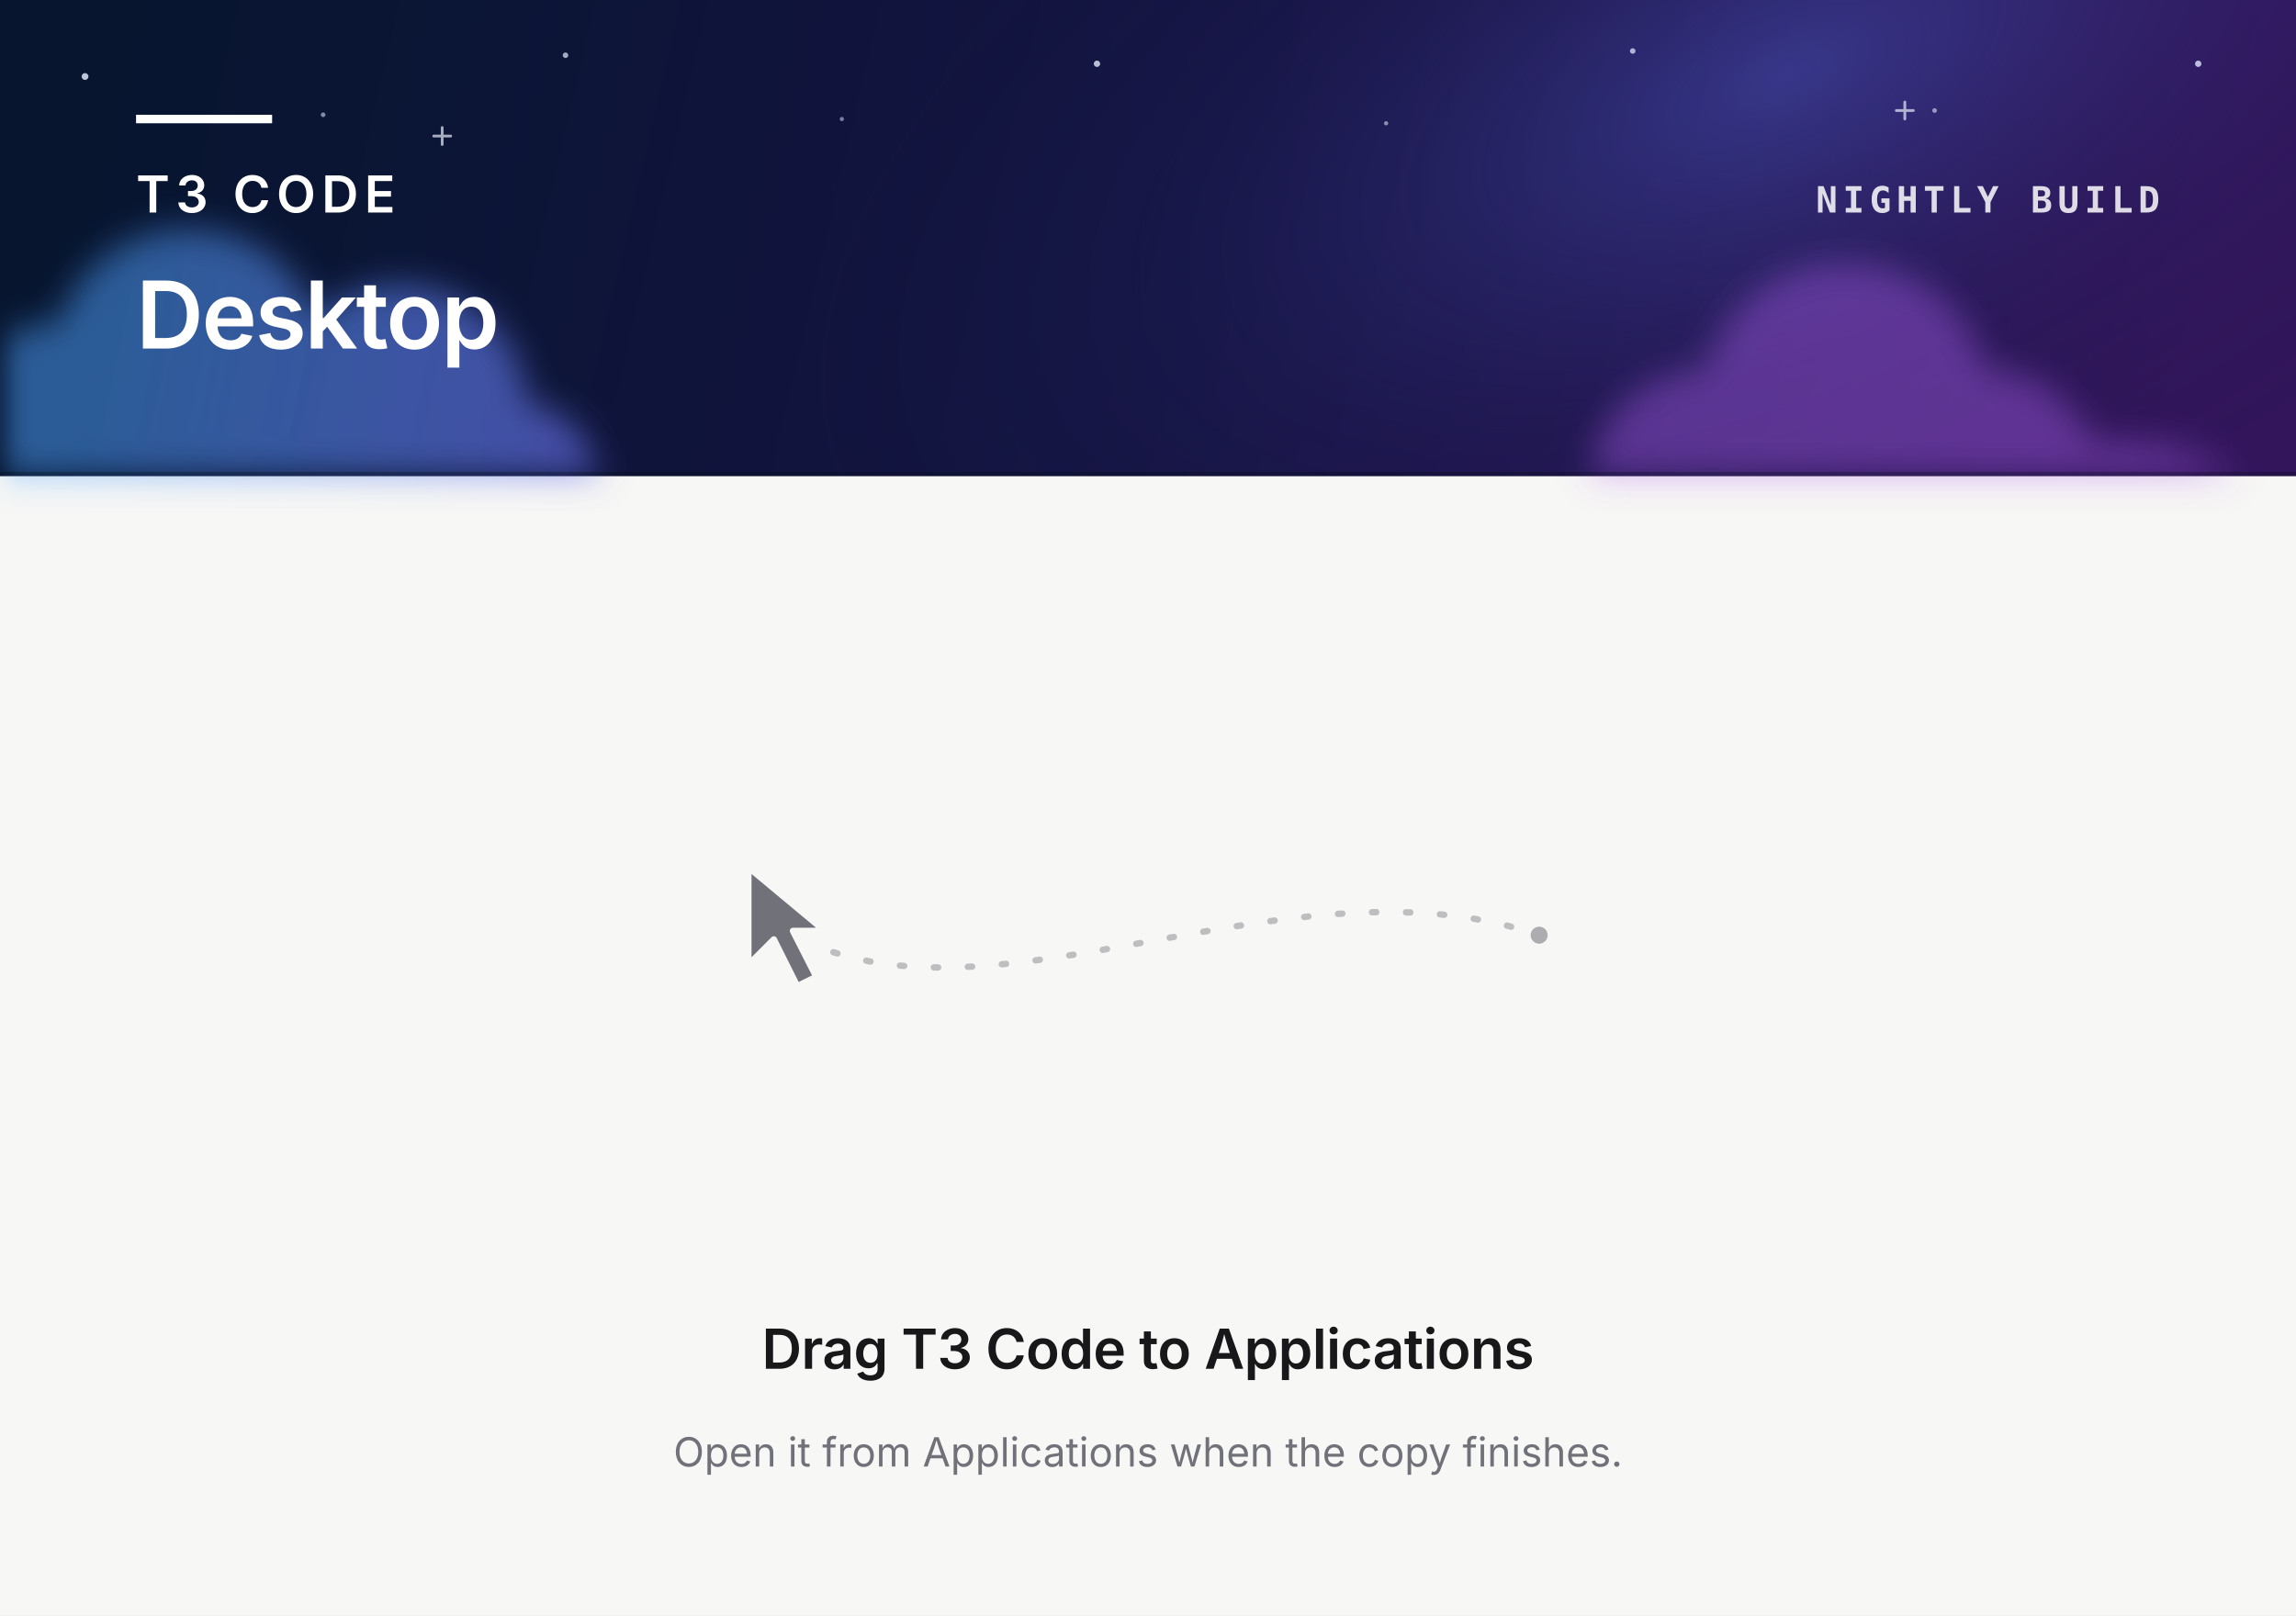
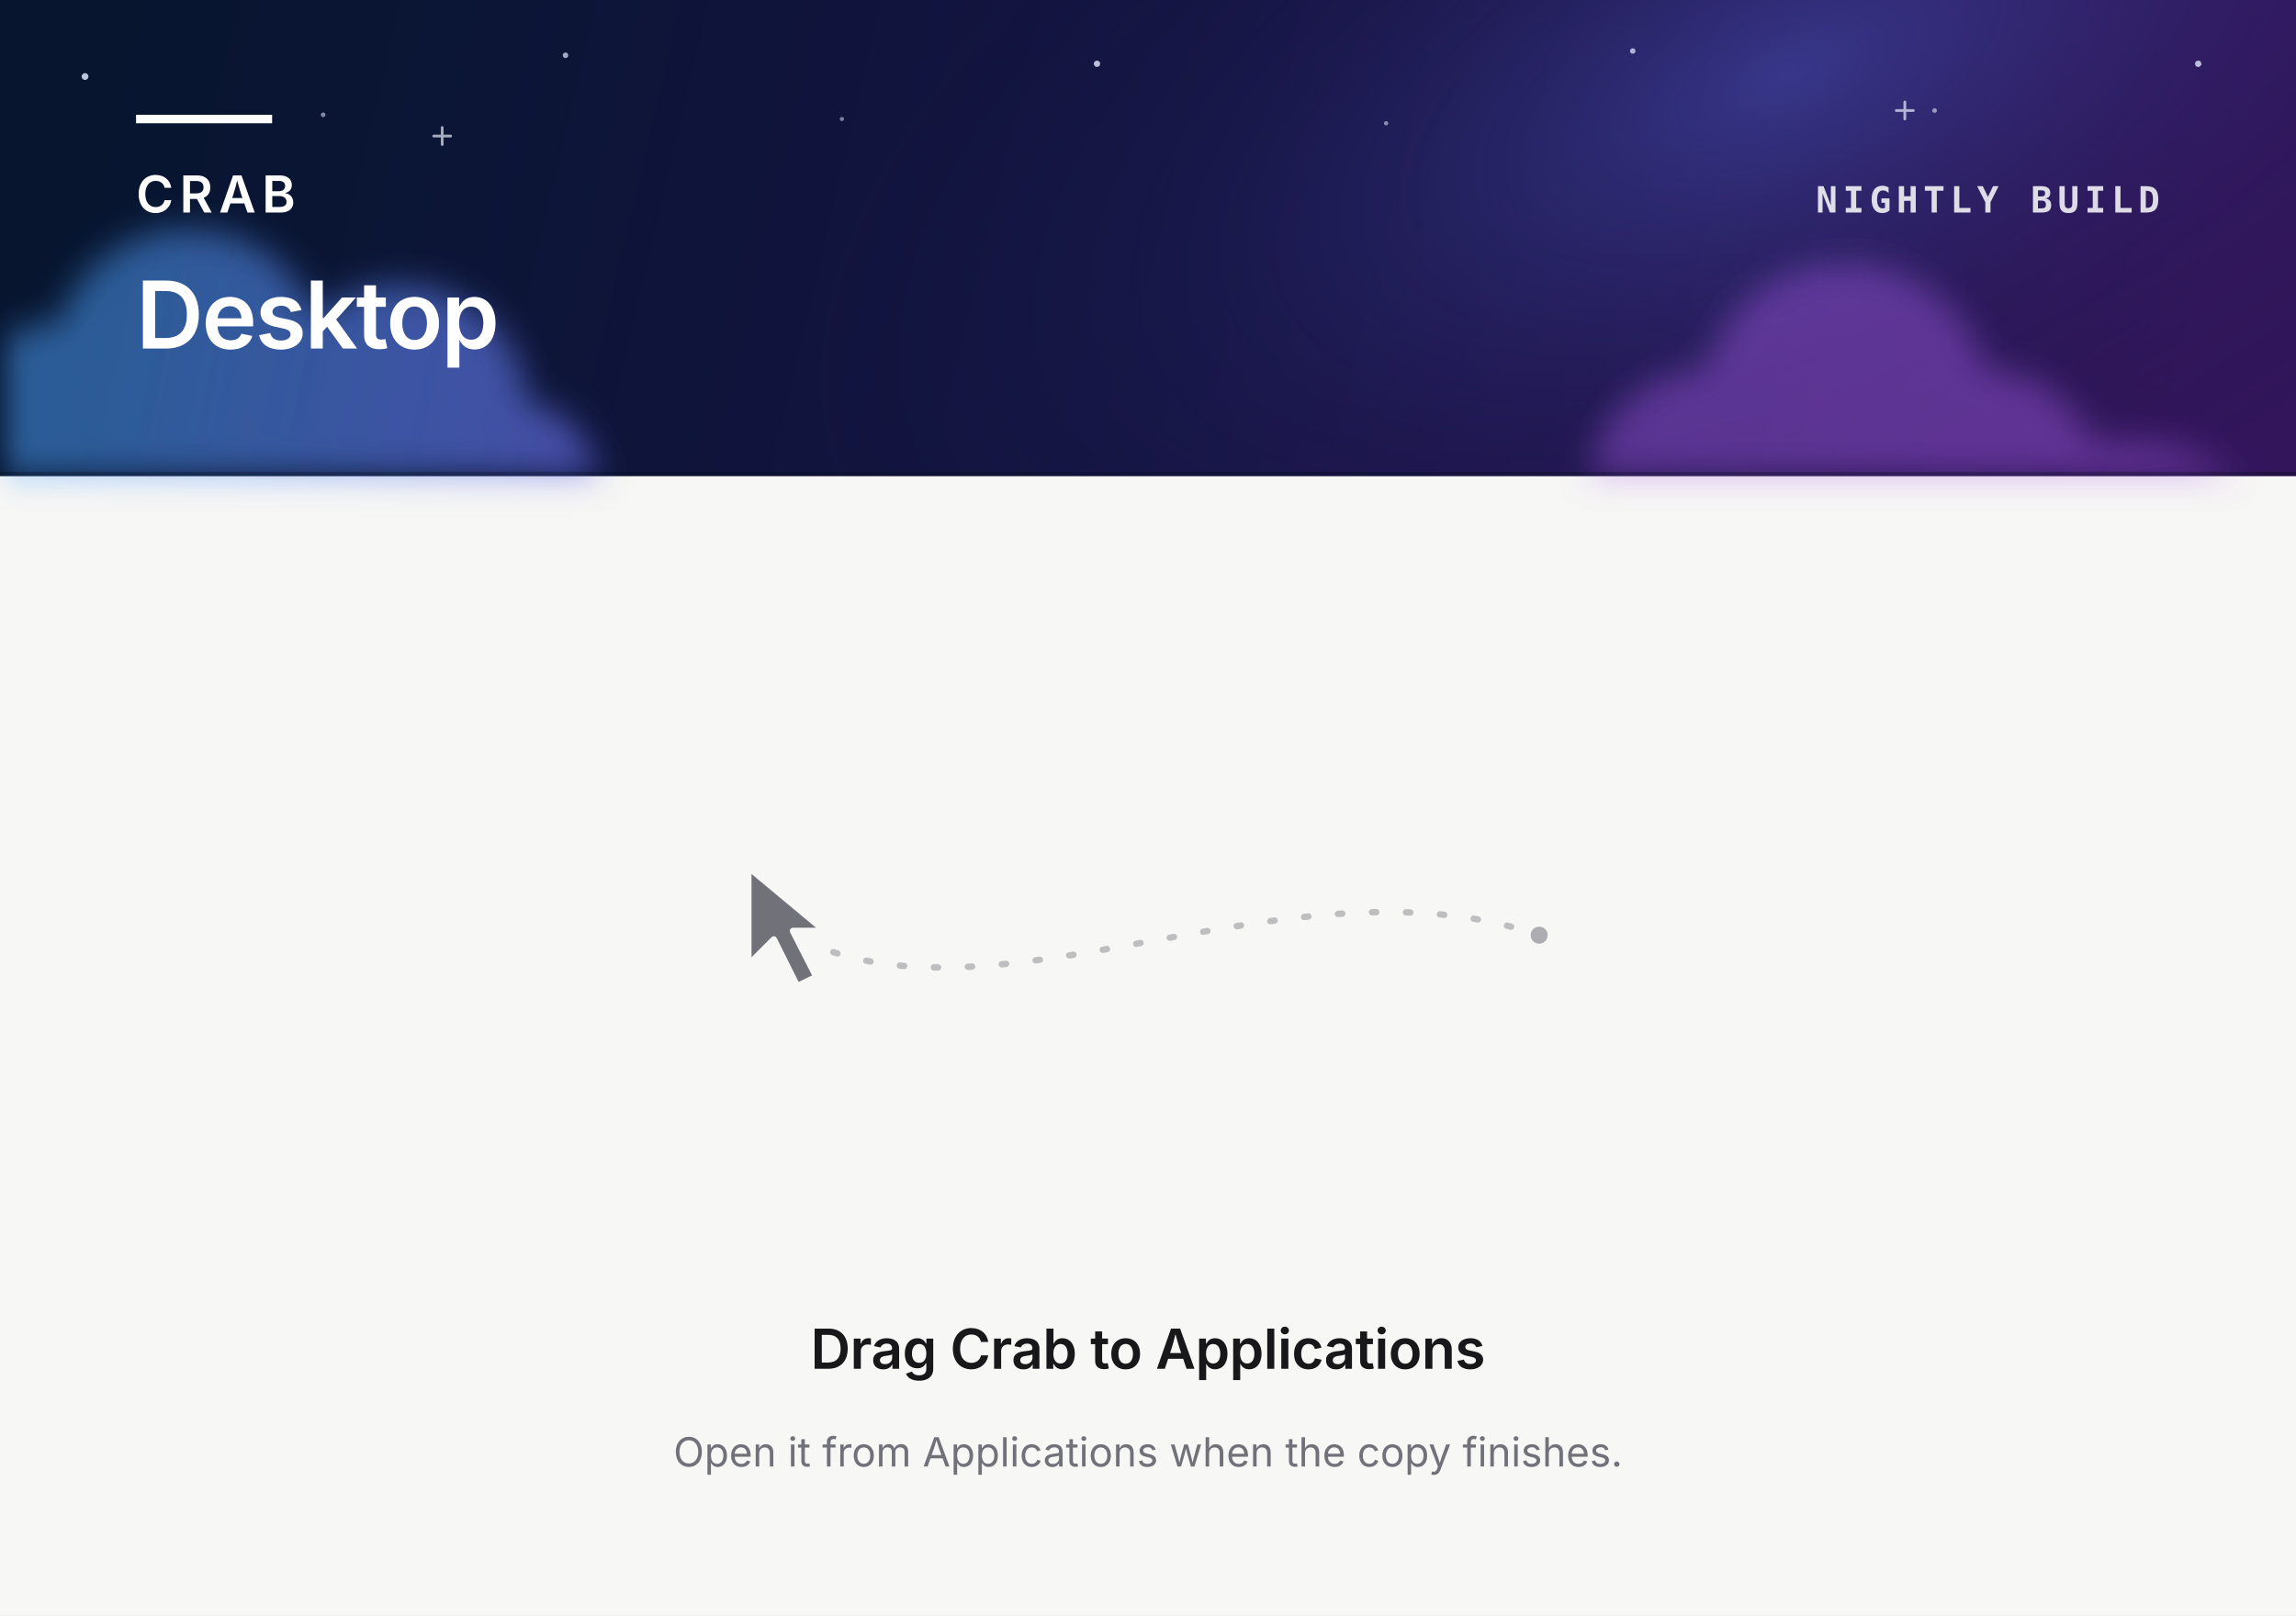
<svg xmlns="http://www.w3.org/2000/svg" width="1080" height="760" viewBox="0 0 540 380" fill="none">
  <defs>
    <linearGradient id="night-sky" x1="28" y1="0" x2="510" y2="112" gradientUnits="userSpaceOnUse">
      <stop stop-color="#07152F" />
      <stop offset="0.52" stop-color="#151443" />
      <stop offset="1" stop-color="#32155B" />
    </linearGradient>
    <radialGradient id="night-glow" cx="0" cy="0" r="1" gradientUnits="userSpaceOnUse" gradientTransform="translate(420 18) rotate(157) scale(260 126)">
      <stop stop-color="#5165D8" stop-opacity="0.42" />
      <stop offset="0.55" stop-color="#283075" stop-opacity="0.15" />
      <stop offset="1" stop-color="#111635" stop-opacity="0" />
    </radialGradient>
    <linearGradient id="night-cloud" x1="18" y1="62" x2="260" y2="112" gradientUnits="userSpaceOnUse">
      <stop stop-color="#4EA4FF" stop-opacity="0.5" />
      <stop offset="0.52" stop-color="#696FEA" stop-opacity="0.62" />
      <stop offset="1" stop-color="#A85BEA" stop-opacity="0.5" />
    </linearGradient>
    <filter id="night-soft" x="-24" y="35" width="588" height="101" filterUnits="userSpaceOnUse">
      <feGaussianBlur stdDeviation="4" />
    </filter>
  </defs>
  <rect width="540" height="380" fill="#F7F7F5" />
  <rect width="540" height="112" fill="url(#night-sky)" />
  <rect width="540" height="112" fill="url(#night-glow)" />
  <g fill="#E4EAFF">
    <circle cx="20" cy="18" r="0.8" opacity="0.82" />
    <circle cx="76" cy="27" r="0.55" opacity="0.55" />
    <circle cx="133" cy="13" r="0.65" opacity="0.7" />
    <circle cx="198" cy="28" r="0.5" opacity="0.5" />
    <circle cx="258" cy="15" r="0.75" opacity="0.8" />
    <circle cx="326" cy="29" r="0.5" opacity="0.55" />
    <circle cx="384" cy="12" r="0.65" opacity="0.72" />
    <circle cx="455" cy="26" r="0.55" opacity="0.58" />
    <circle cx="517" cy="15" r="0.75" opacity="0.78" />
  </g>
  <g stroke="#EEF2FF" stroke-linecap="round" stroke-width="0.65" opacity="0.68">
    <path d="M104 30V34M102 32H106" />
    <path d="M448 24V28M446 26H450" />
  </g>
  <g filter="url(#night-soft)">
    <path d="M-12 112V101C-12 87 0 76 14 76C18 63 30 54 44 54C58 54 70 62 74 75C79 70 86 67 94 67C110 67 123 79 124 95C132 96 138 101 141 112H-12Z" fill="url(#night-cloud)" />
    <path d="M374 112C375 98 387 87 401 87C405 72 418 62 434 62C450 62 463 72 467 87C478 87 488 94 492 104C506 103 518 106 526 112H374Z" fill="url(#night-cloud)" opacity="0.82" />
  </g>
  <path d="M0 111.5H540" stroke="#050A19" stroke-opacity="0.3" />
  <path d="M32 28H64" stroke="#FFFFFF" stroke-width="2" />
  <g font-family="-apple-system, BlinkMacSystemFont, sans-serif" fill="#FFFFFF">
-     <text x="32" y="50" font-size="12" font-weight="600" letter-spacing="1.4">T3 CODE</text>
+     <text x="32" y="50" font-size="12" font-weight="600" letter-spacing="1.4">CRAB</text>
    <text x="32" y="82" font-size="22" font-weight="600" letter-spacing="-0.45">Desktop</text>
    <text x="508" y="50" text-anchor="end" font-family="ui-monospace, SFMono-Regular, Menlo, monospace" font-size="8.5" font-weight="600" letter-spacing="1.2" opacity="0.84">NIGHTLY BUILD</text>
  </g>
  <path d="M196 224C242 239 307 201 362 220" stroke="#71717A" stroke-width="1.5" stroke-linecap="round" stroke-dasharray="1 7" opacity="0.42" />
  <circle cx="362" cy="220" r="2" fill="#71717A" opacity="0.55" />
  <path d="M176 204V227L182 221L187.5 232L192 229.8L186.5 219H194L176 204Z" fill="#71717A" stroke="#F7F7F5" stroke-width="1.5" stroke-linejoin="round" />
  <g font-family="-apple-system, BlinkMacSystemFont, sans-serif" text-anchor="middle">
-     <text x="270" y="322" font-size="13" font-weight="600" letter-spacing="-0.1" fill="#18181B">Drag T3 Code to Applications</text>
+     <text x="270" y="322" font-size="13" font-weight="600" letter-spacing="-0.1" fill="#18181B">Drag Crab to Applications</text>
    <text x="270" y="345" font-size="9.5" fill="#71717A">Open it from Applications when the copy finishes.</text>
  </g>
</svg>
